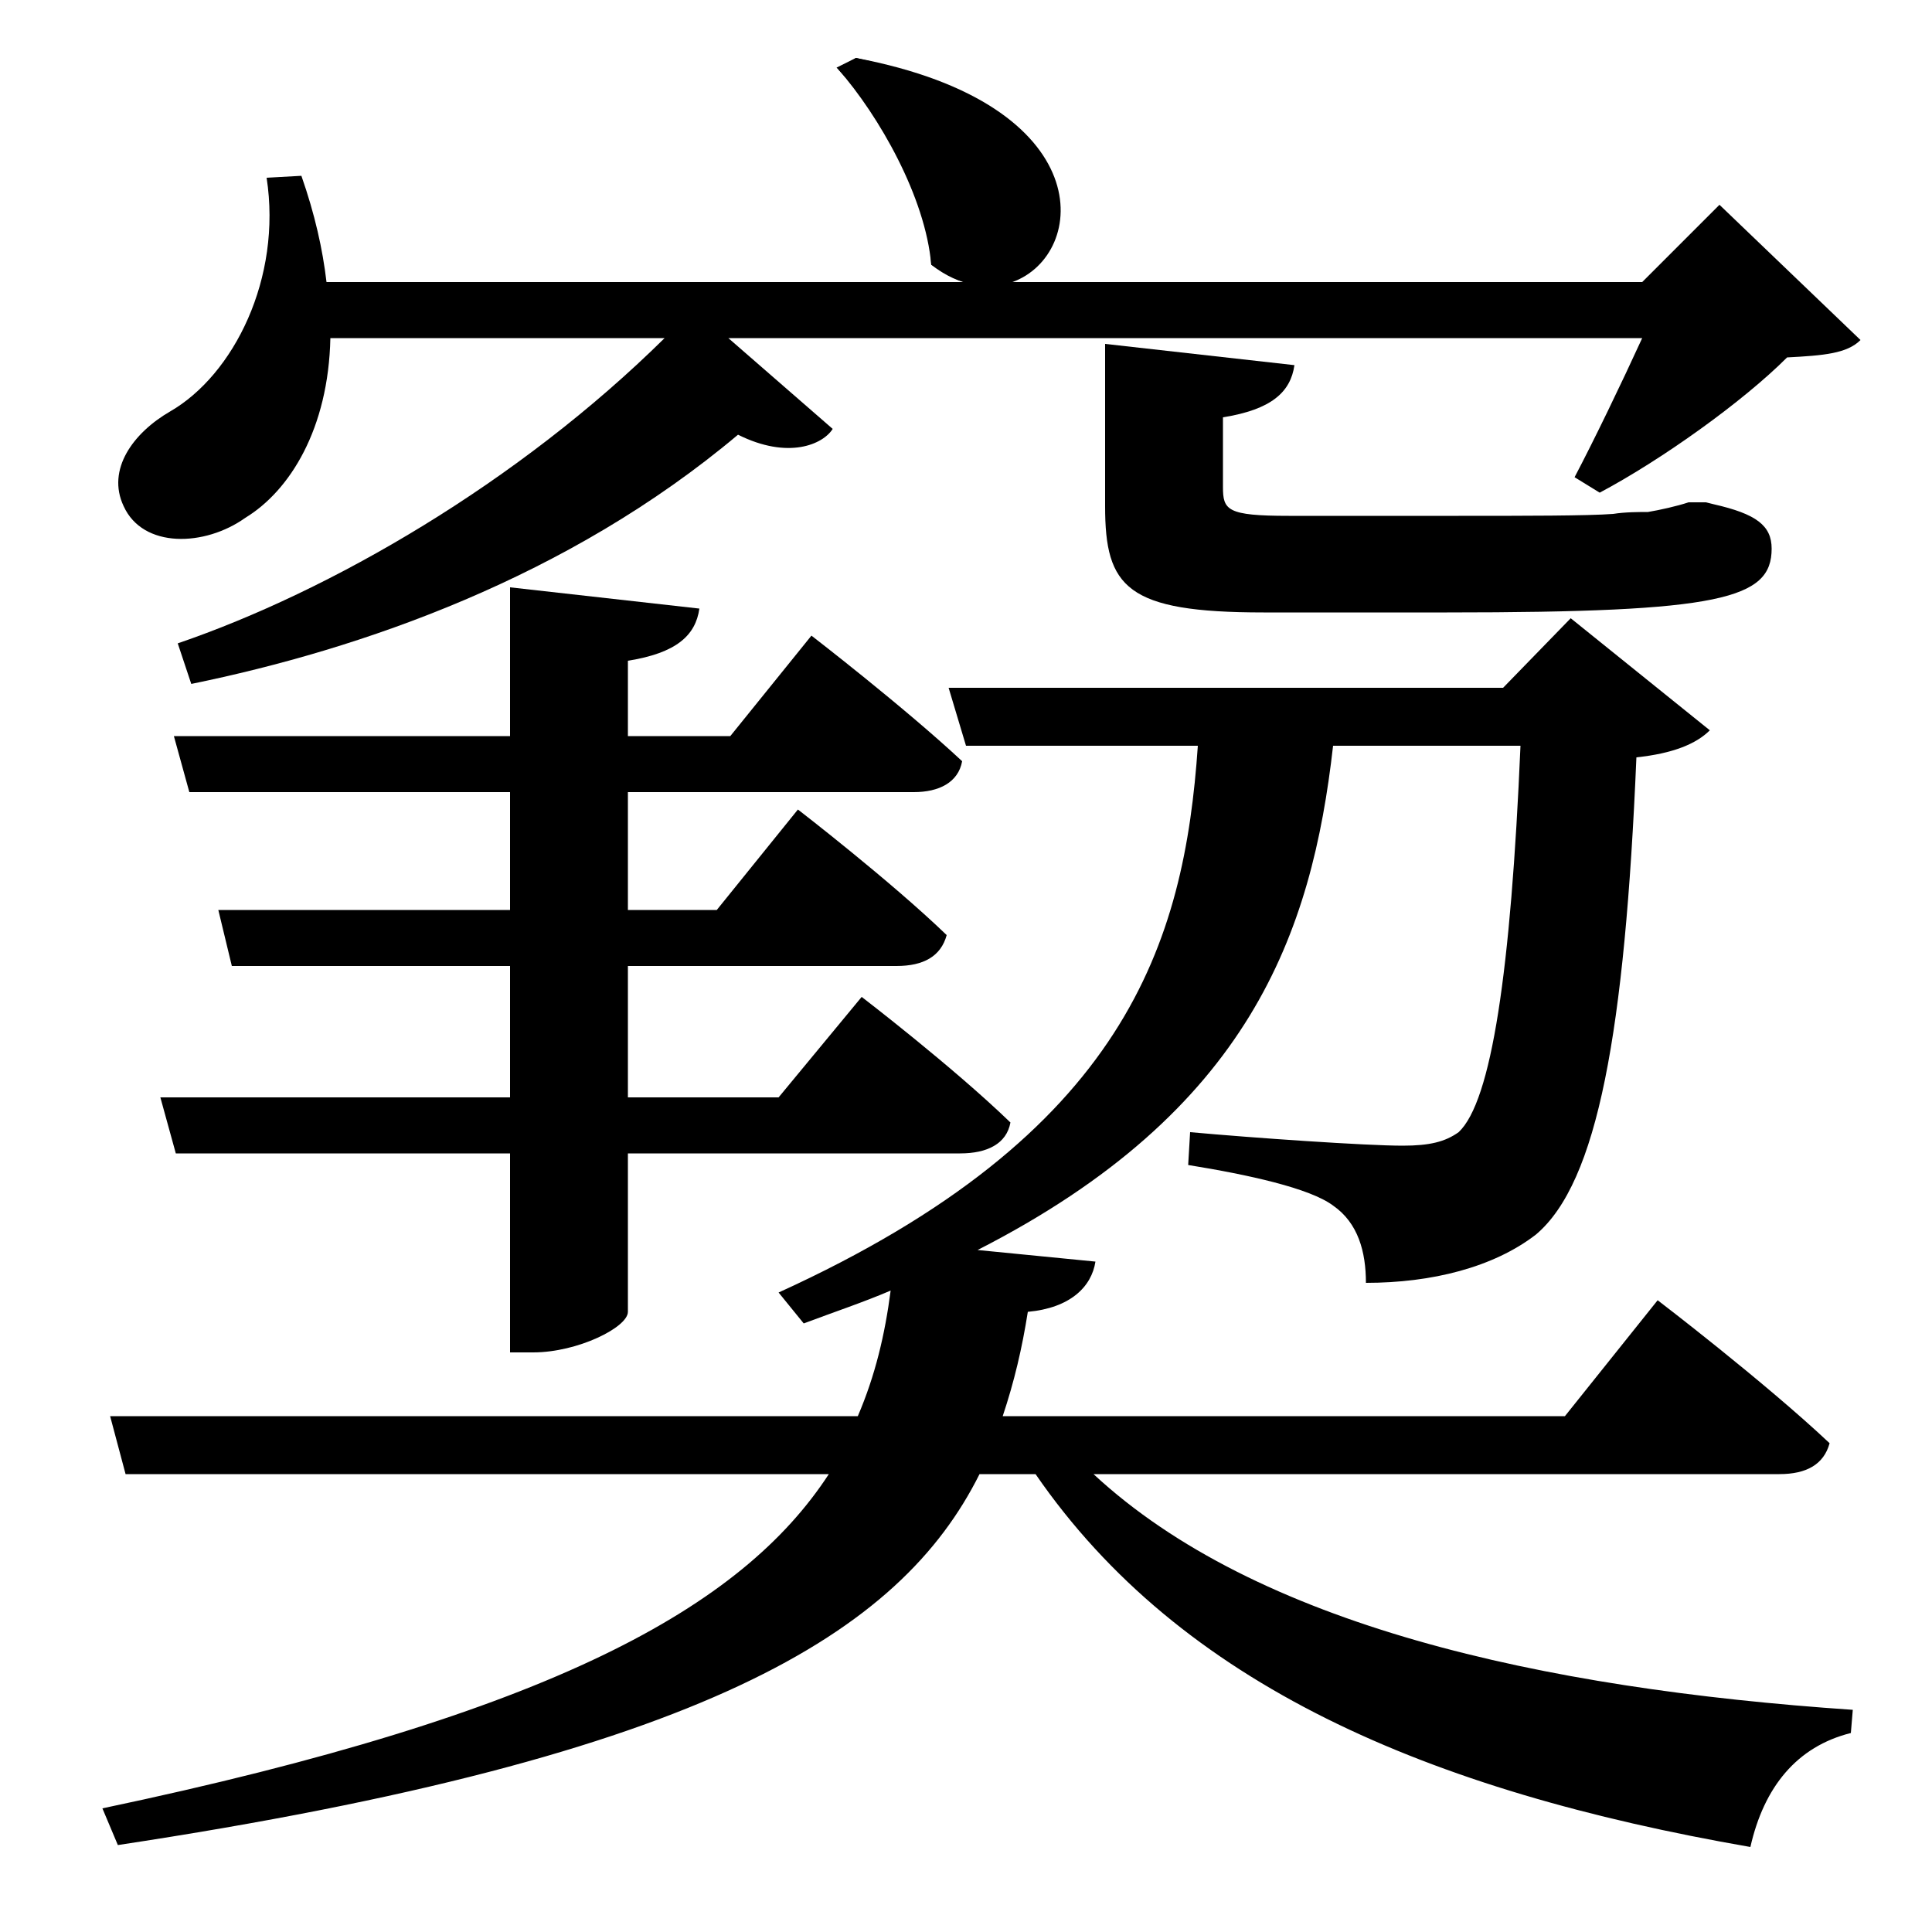
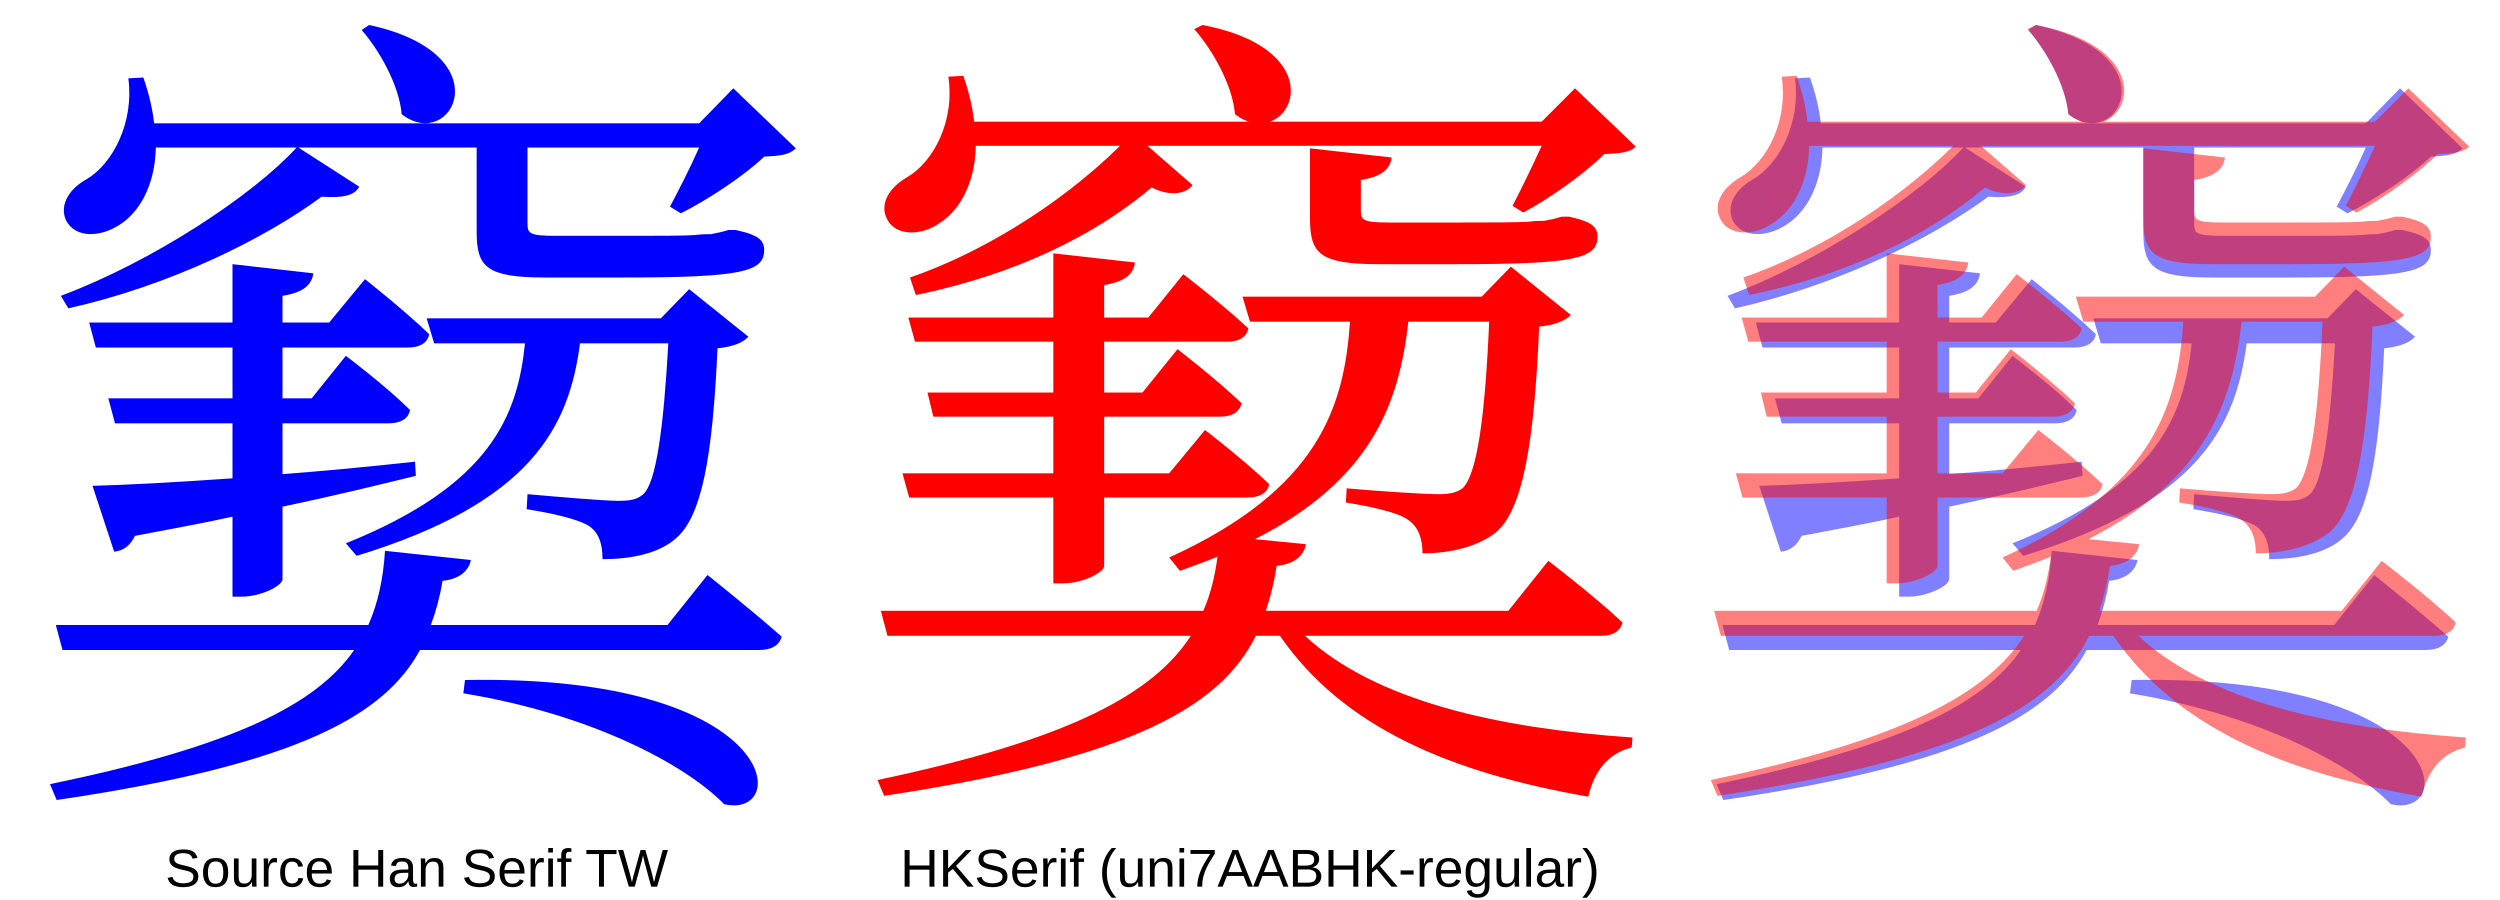
- <svg xmlns="http://www.w3.org/2000/svg" width="1000" height="1000">
-   <path d="M 443 30 L 434 36 C 455 60 479 102 482 137 C 542 184 605 65 443 30 Z" fill="black" />
-   <path d="M 963 176 L 890 106 L 850 146 L 524 146 C 563 132 570 54 443 30 L 433 35 C 457 60 481 102 482 137 C 488 141 493 144 499 146 L 169 146 C 167 129 163 111 156 91 L 138 92 C 146 144 121 194 88 213 C 69 224 55 243 64 262 C 74 284 106 283 127 268 C 150 254 170 222 171 175 L 344 175 C 268 250 171 306 92 333 L 99 354 C 187 336 294 299 382 225 C 408 238 426 230 431 222 L 377 175 L 850 175 C 839 199 825 228 815 247 L 828 255 C 860 238 902 208 925 185 C 944 184 956 183 963 176 Z" fill="black" />
-   <path d="M 633 252 L 633 216 C 658 212 668 203 670 189 L 572 178 L 572 262 C 572 304 583 317 654 317 L 749 317 C 891 317 917 310 917 284 C 917 272 909 266 887 261 L 883 260 L 874 260 C 868 262 859 264 853 265 C 849 265 841 265 835 266 C 822 267 789 267 755 267 L 667 267 C 635 267 633 264 633 252 Z" fill="black" />
-   <path d="M 325 410 L 473 410 C 486 410 496 405 498 394 C 468 366 420 329 420 329 L 378 381 L 325 381 L 325 342 C 350 338 360 329 362 315 L 264 304 L 264 381 L 90 381 L 98 410 L 264 410 L 264 471 L 113 471 L 120 500 L 264 500 L 264 568 L 83 568 L 91 597 L 264 597 L 264 700 L 276 700 C 299 700 325 687 325 679 L 325 597 L 497 597 C 511 597 521 592 523 581 C 493 552 446 516 446 516 L 403 568 L 325 568 L 325 500 L 464 500 C 478 500 487 495 490 484 C 461 456 413 419 413 419 L 371 471 L 325 471 L 325 410 Z" fill="black" />
-   <path d="M 566 763 L 921 763 C 935 763 944 758 947 747 C 913 715 858 673 858 673 L 810 733 L 519 733 C 525 715 529 698 532 679 C 554 677 565 666 567 653 L 506 647 C 647 575 679 483 690 386 L 787 386 C 782 503 772 570 755 586 C 748 591 740 593 726 593 C 707 593 649 589 616 586 L 615 603 C 646 608 678 615 690 624 C 703 633 707 648 707 664 C 741 664 773 656 795 639 C 827 612 841 534 847 392 C 866 390 878 385 885 378 L 813 320 L 778 356 L 491 356 L 500 386 L 620 386 C 613 488 583 587 403 669 L 416 685 C 432 679 447 674 461 668 C 458 691 453 712 444 733 L 57 733 L 65 763 L 429 763 C 384 832 286 887 53 936 L 61 955 C 365 909 466 845 507 763 L 536 763 C 611 872 739 927 906 956 C 913 925 930 904 958 897 L 959 885 C 797 874 650 841 566 763 Z" fill="black" />
+ <svg xmlns="http://www.w3.org/2000/svg" width="3000" height="1080" style="background:#fff">
+   <path d="M 443 30 L 434 36 C 455 60 479 102 482 137 C 542 184 605 65 443 30 Z M 73 355 L 82 370 C 203 343 317 287 386 236 C 413 238 426 234 431 224 L 358 177 L 572 177 L 572 278 C 572 320 583 333 654 333 L 749 333 C 891 333 917 326 917 300 C 917 288 909 282 887 277 L 883 276 L 874 276 C 868 278 859 280 853 281 C 849 281 841 281 835 282 C 822 283 789 283 755 283 L 667 283 C 635 283 633 280 633 268 L 633 189 L 633 177 L 839 177 C 828 202 814 229 804 248 L 817 256 C 849 240 893 211 917 188 C 936 187 947 186 955 178 L 880 106 L 839 148 L 185 148 C 183 131 179 113 172 93 L 154 94 C 161 146 136 196 104 215 C 84 226 71 245 79 264 C 90 286 120 285 143 270 C 166 256 186 224 187 177 L 356 177 C 304 234 183 314 73 355 Z M 633 593 L 632 611 C 663 616 695 623 708 632 C 720 641 723 655 723 671 C 758 671 790 664 810 647 C 842 621 855 550 861 418 C 880 416 892 411 898 404 L 827 347 L 793 382 L 512 382 L 521 412 L 630 412 C 621 499 589 582 415 652 L 428 667 C 638 603 683 512 696 412 L 802 412 C 796 518 787 579 772 593 C 765 599 758 601 742 601 C 724 601 667 596 633 593 Z M 279 716 L 290 716 C 313 716 339 703 339 695 L 339 608 C 401 595 454 582 499 571 L 498 554 C 444 560 390 565 339 569 L 339 508 L 466 508 C 480 508 490 503 492 492 C 463 463 415 427 415 427 L 374 478 L 339 478 L 339 417 L 490 417 C 503 417 513 412 515 401 C 486 373 438 335 438 335 L 395 387 L 339 387 L 339 355 C 364 351 374 342 376 328 L 279 317 L 279 387 L 107 387 L 115 417 L 279 417 L 279 478 L 130 478 L 138 508 L 279 508 L 279 574 C 208 579 149 582 111 583 L 137 662 C 148 661 156 655 162 643 C 204 635 243 628 279 620 L 279 716 Z M 558 816 L 556 832 C 709 857 822 917 869 965 C 950 984 938 809 558 816 Z M 849 690 L 801 750 L 517 750 C 523 734 528 716 531 697 C 552 695 563 684 565 672 L 462 661 C 460 693 454 723 442 750 L 67 750 L 75 780 L 425 780 C 380 845 282 895 60 941 L 68 960 C 361 917 462 857 504 780 L 911 780 C 925 780 935 775 938 764 C 903 733 849 690 849 690 Z" fill="blue" />
+   <path transform="translate(1000)" d="M 443 30 L 434 36 C 455 60 479 102 482 137 C 542 184 605 65 443 30 Z M 963 176 L 890 106 L 850 146 L 524 146 C 563 132 570 54 443 30 L 433 35 C 457 60 481 102 482 137 C 488 141 493 144 499 146 L 169 146 C 167 129 163 111 156 91 L 138 92 C 146 144 121 194 88 213 C 69 224 55 243 64 262 C 74 284 106 283 127 268 C 150 254 170 222 171 175 L 344 175 C 268 250 171 306 92 333 L 99 354 C 187 336 294 299 382 225 C 408 238 426 230 431 222 L 377 175 L 850 175 C 839 199 825 228 815 247 L 828 255 C 860 238 902 208 925 185 C 944 184 956 183 963 176 Z M 633 252 L 633 216 C 658 212 668 203 670 189 L 572 178 L 572 262 C 572 304 583 317 654 317 L 749 317 C 891 317 917 310 917 284 C 917 272 909 266 887 261 L 883 260 L 874 260 C 868 262 859 264 853 265 C 849 265 841 265 835 266 C 822 267 789 267 755 267 L 667 267 C 635 267 633 264 633 252 Z M 325 410 L 473 410 C 486 410 496 405 498 394 C 468 366 420 329 420 329 L 378 381 L 325 381 L 325 342 C 350 338 360 329 362 315 L 264 304 L 264 381 L 90 381 L 98 410 L 264 410 L 264 471 L 113 471 L 120 500 L 264 500 L 264 568 L 83 568 L 91 597 L 264 597 L 264 700 L 276 700 C 299 700 325 687 325 679 L 325 597 L 497 597 C 511 597 521 592 523 581 C 493 552 446 516 446 516 L 403 568 L 325 568 L 325 500 L 464 500 C 478 500 487 495 490 484 C 461 456 413 419 413 419 L 371 471 L 325 471 L 325 410 Z M 566 763 L 921 763 C 935 763 944 758 947 747 C 913 715 858 673 858 673 L 810 733 L 519 733 C 525 715 529 698 532 679 C 554 677 565 666 567 653 L 506 647 C 647 575 679 483 690 386 L 787 386 C 782 503 772 570 755 586 C 748 591 740 593 726 593 C 707 593 649 589 616 586 L 615 603 C 646 608 678 615 690 624 C 703 633 707 648 707 664 C 741 664 773 656 795 639 C 827 612 841 534 847 392 C 866 390 878 385 885 378 L 813 320 L 778 356 L 491 356 L 500 386 L 620 386 C 613 488 583 587 403 669 L 416 685 C 432 679 447 674 461 668 C 458 691 453 712 444 733 L 57 733 L 65 763 L 429 763 C 384 832 286 887 53 936 L 61 955 C 365 909 466 845 507 763 L 536 763 C 611 872 739 927 906 956 C 913 925 930 904 958 897 L 959 885 C 797 874 650 841 566 763 Z" fill="red" />
+   <path transform="translate(2000)" d="M 443 30 L 434 36 C 455 60 479 102 482 137 C 542 184 605 65 443 30 Z M 73 355 L 82 370 C 203 343 317 287 386 236 C 413 238 426 234 431 224 L 358 177 L 572 177 L 572 278 C 572 320 583 333 654 333 L 749 333 C 891 333 917 326 917 300 C 917 288 909 282 887 277 L 883 276 L 874 276 C 868 278 859 280 853 281 C 849 281 841 281 835 282 C 822 283 789 283 755 283 L 667 283 C 635 283 633 280 633 268 L 633 189 L 633 177 L 839 177 C 828 202 814 229 804 248 L 817 256 C 849 240 893 211 917 188 C 936 187 947 186 955 178 L 880 106 L 839 148 L 185 148 C 183 131 179 113 172 93 L 154 94 C 161 146 136 196 104 215 C 84 226 71 245 79 264 C 90 286 120 285 143 270 C 166 256 186 224 187 177 L 356 177 C 304 234 183 314 73 355 Z M 633 593 L 632 611 C 663 616 695 623 708 632 C 720 641 723 655 723 671 C 758 671 790 664 810 647 C 842 621 855 550 861 418 C 880 416 892 411 898 404 L 827 347 L 793 382 L 512 382 L 521 412 L 630 412 C 621 499 589 582 415 652 L 428 667 C 638 603 683 512 696 412 L 802 412 C 796 518 787 579 772 593 C 765 599 758 601 742 601 C 724 601 667 596 633 593 Z M 279 716 L 290 716 C 313 716 339 703 339 695 L 339 608 C 401 595 454 582 499 571 L 498 554 C 444 560 390 565 339 569 L 339 508 L 466 508 C 480 508 490 503 492 492 C 463 463 415 427 415 427 L 374 478 L 339 478 L 339 417 L 490 417 C 503 417 513 412 515 401 C 486 373 438 335 438 335 L 395 387 L 339 387 L 339 355 C 364 351 374 342 376 328 L 279 317 L 279 387 L 107 387 L 115 417 L 279 417 L 279 478 L 130 478 L 138 508 L 279 508 L 279 574 C 208 579 149 582 111 583 L 137 662 C 148 661 156 655 162 643 C 204 635 243 628 279 620 L 279 716 Z M 558 816 L 556 832 C 709 857 822 917 869 965 C 950 984 938 809 558 816 Z M 849 690 L 801 750 L 517 750 C 523 734 528 716 531 697 C 552 695 563 684 565 672 L 462 661 C 460 693 454 723 442 750 L 67 750 L 75 780 L 425 780 C 380 845 282 895 60 941 L 68 960 C 361 917 462 857 504 780 L 911 780 C 925 780 935 775 938 764 C 903 733 849 690 849 690 Z" fill="blue" fill-opacity="0.5" />
+   <path transform="translate(2000)" d="M 443 30 L 434 36 C 455 60 479 102 482 137 C 542 184 605 65 443 30 Z M 963 176 L 890 106 L 850 146 L 524 146 C 563 132 570 54 443 30 L 433 35 C 457 60 481 102 482 137 C 488 141 493 144 499 146 L 169 146 C 167 129 163 111 156 91 L 138 92 C 146 144 121 194 88 213 C 69 224 55 243 64 262 C 74 284 106 283 127 268 C 150 254 170 222 171 175 L 344 175 C 268 250 171 306 92 333 L 99 354 C 187 336 294 299 382 225 C 408 238 426 230 431 222 L 377 175 L 850 175 C 839 199 825 228 815 247 L 828 255 C 860 238 902 208 925 185 C 944 184 956 183 963 176 Z M 633 252 L 633 216 C 658 212 668 203 670 189 L 572 178 L 572 262 C 572 304 583 317 654 317 L 749 317 C 891 317 917 310 917 284 C 917 272 909 266 887 261 L 883 260 L 874 260 C 868 262 859 264 853 265 C 849 265 841 265 835 266 C 822 267 789 267 755 267 L 667 267 C 635 267 633 264 633 252 Z M 325 410 L 473 410 C 486 410 496 405 498 394 C 468 366 420 329 420 329 L 378 381 L 325 381 L 325 342 C 350 338 360 329 362 315 L 264 304 L 264 381 L 90 381 L 98 410 L 264 410 L 264 471 L 113 471 L 120 500 L 264 500 L 264 568 L 83 568 L 91 597 L 264 597 L 264 700 L 276 700 C 299 700 325 687 325 679 L 325 597 L 497 597 C 511 597 521 592 523 581 C 493 552 446 516 446 516 L 403 568 L 325 568 L 325 500 L 464 500 C 478 500 487 495 490 484 C 461 456 413 419 413 419 L 371 471 L 325 471 L 325 410 Z M 566 763 L 921 763 C 935 763 944 758 947 747 C 913 715 858 673 858 673 L 810 733 L 519 733 C 525 715 529 698 532 679 C 554 677 565 666 567 653 L 506 647 C 647 575 679 483 690 386 L 787 386 C 782 503 772 570 755 586 C 748 591 740 593 726 593 C 707 593 649 589 616 586 L 615 603 C 646 608 678 615 690 624 C 703 633 707 648 707 664 C 741 664 773 656 795 639 C 827 612 841 534 847 392 C 866 390 878 385 885 378 L 813 320 L 778 356 L 491 356 L 500 386 L 620 386 C 613 488 583 587 403 669 L 416 685 C 432 679 447 674 461 668 C 458 691 453 712 444 733 L 57 733 L 65 763 L 429 763 C 384 832 286 887 53 936 L 61 955 C 365 909 466 845 507 763 L 536 763 C 611 872 739 927 906 956 C 913 925 930 904 958 897 L 959 885 C 797 874 650 841 566 763 Z" fill="red" fill-opacity="0.5" />
+   <text text-anchor="middle" x="500" y="1064" font-family="Arial" font-size="64">Source Han Serif TW</text>
+   <text text-anchor="middle" x="1500" y="1064" font-family="Arial" font-size="64">HKSerif (uni7AABHK-regular)</text>
</svg>
